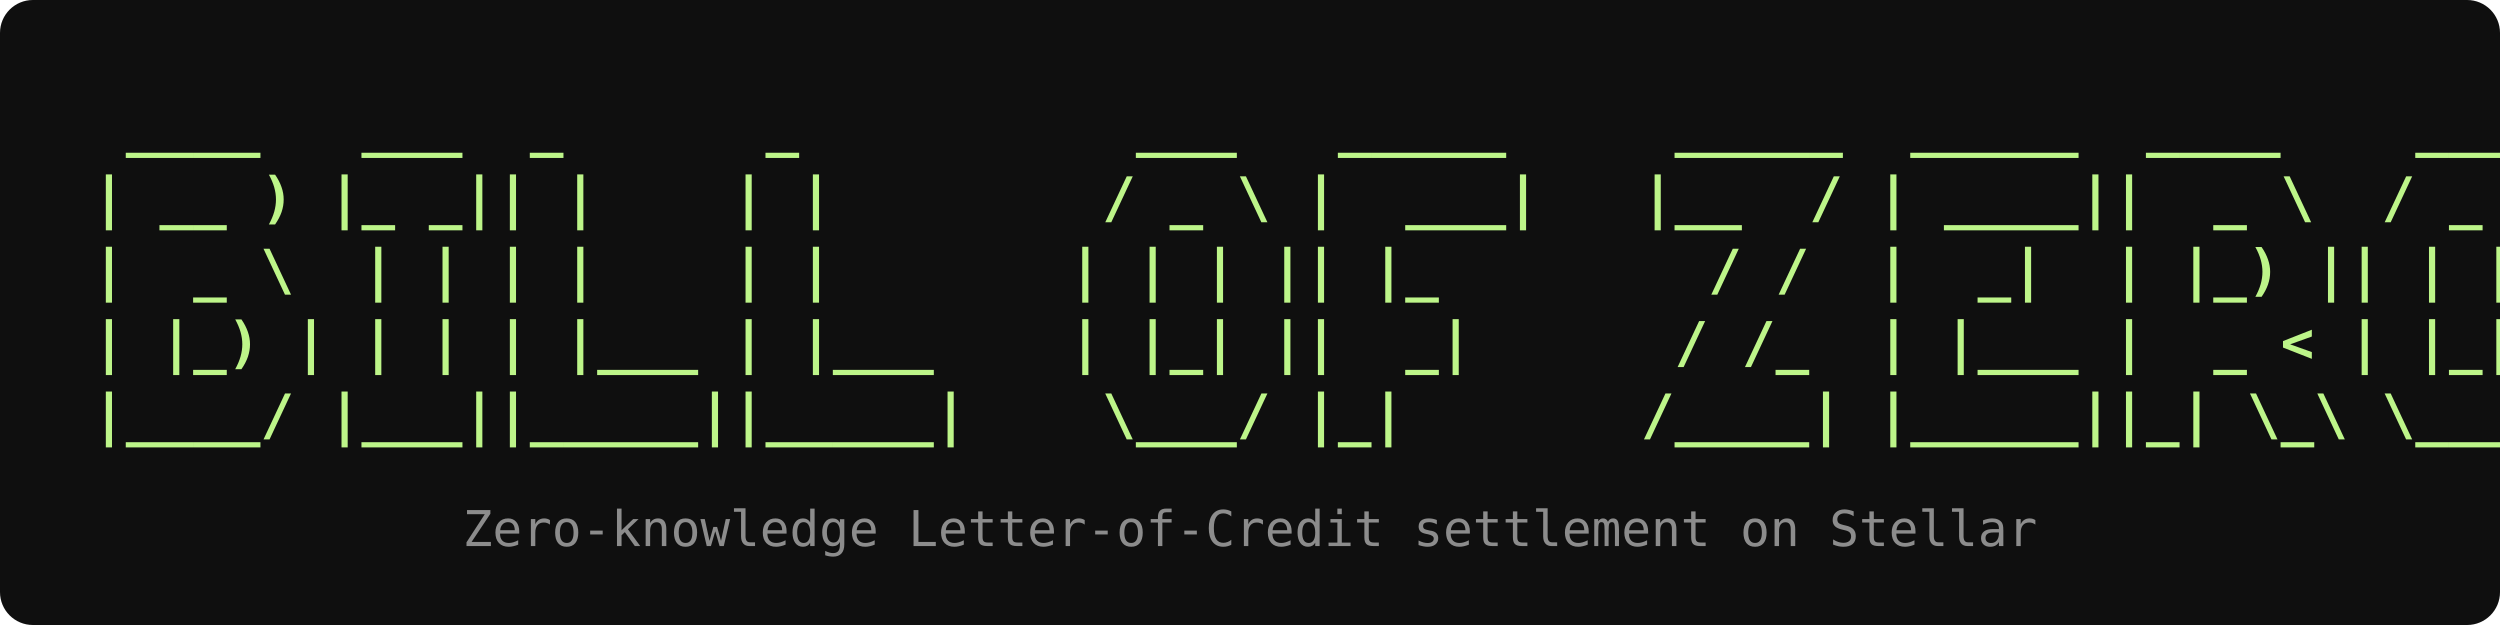
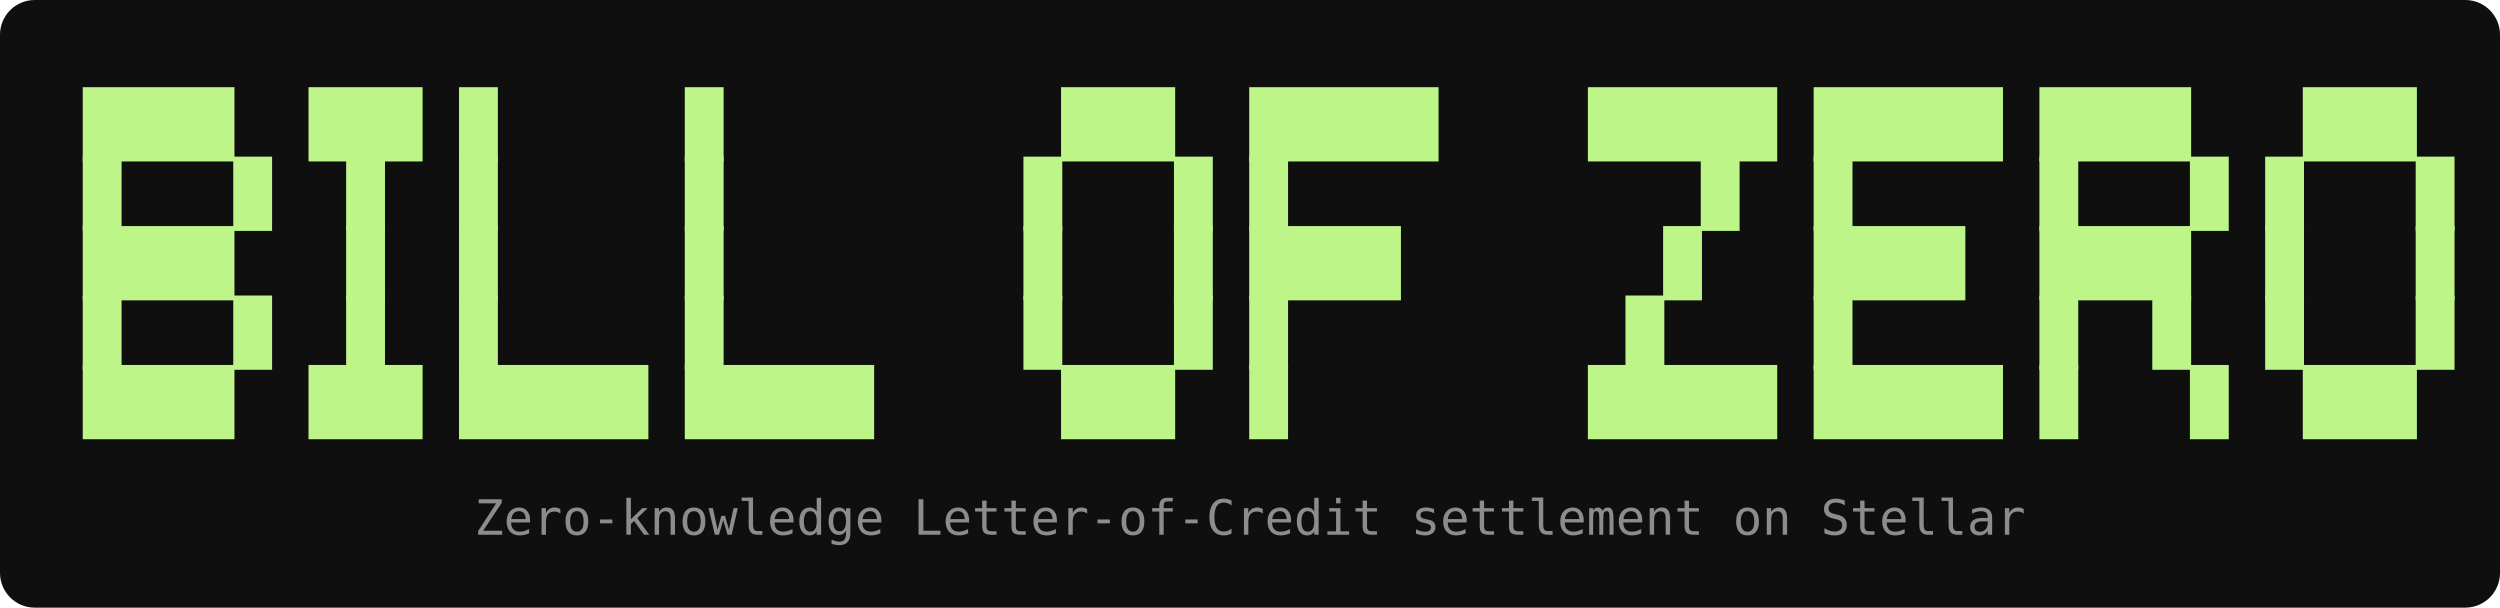
- <svg xmlns="http://www.w3.org/2000/svg" width="760" height="190" viewBox="0 0 760 190" role="img" aria-label="Bill of Zero">
-   <rect width="760" height="190" rx="10" fill="#0F0F0F" />
-   <g font-family="'SF Mono','DejaVu Sans Mono',Menlo,Consolas,monospace" font-size="17" font-weight="bold" fill="#BDF589" xml:space="preserve">
-     <text x="28" y="44"> ____   ___  _      _          ___   _____     _____  _____  ____    ___  </text>
-     <text x="28" y="66">| __ ) |_ _|| |    | |        / _ \ |  ___|   |__  / | ____||  _ \  / _ \ </text>
-     <text x="28" y="88">|  _ \  | | | |    | |       | | | || |_        / /  |  _|  | |_) || | | |</text>
-     <text x="28" y="110">| |_) | | | | |___ | |___    | |_| ||  _|      / /_  | |___ |  _ &lt; | |_| |</text>
-     <text x="28" y="132">|____/ |___||_____||_____|    \___/ |_|       /____| |_____||_| \_\ \___/ </text>
+ <svg xmlns="http://www.w3.org/2000/svg" width="720" height="175" viewBox="0 0 720 175" role="img" aria-label="Bill of Zero">
+   <rect width="720" height="175" rx="10" fill="#0F0F0F" />
+   <g font-family="'DejaVu Sans Mono','SF Mono',Menlo,Consolas,monospace" font-size="18" font-weight="bold" fill="#BDF589" xml:space="preserve">
+     <text x="24" y="42">████  ███ █     █         ███  █████    █████ █████ ████   ███  </text>
+     <text x="24" y="62">█   █  █  █     █        █   █ █           █  █     █   █ █   █ </text>
+     <text x="24" y="82">████   █  █     █        █   █ ████       █   ████  ████  █   █ </text>
+     <text x="24" y="102">█   █  █  █     █        █   █ █         █    █     █  █  █   █ </text>
+     <text x="24" y="122">████  ███ █████ █████     ███  █        █████ █████ █   █  ███  </text>
  </g>
-   <text x="380" y="166" text-anchor="middle" font-family="'SF Mono','DejaVu Sans Mono',Menlo,Consolas,monospace" font-size="15" fill="#8C8C8C">Zero-knowledge Letter-of-Credit settlement on Stellar</text>
+   <text x="360" y="154" text-anchor="middle" font-family="'DejaVu Sans Mono','SF Mono',Menlo,Consolas,monospace" font-size="14" fill="#8C8C8C">Zero-knowledge Letter-of-Credit settlement on Stellar</text>
</svg>
